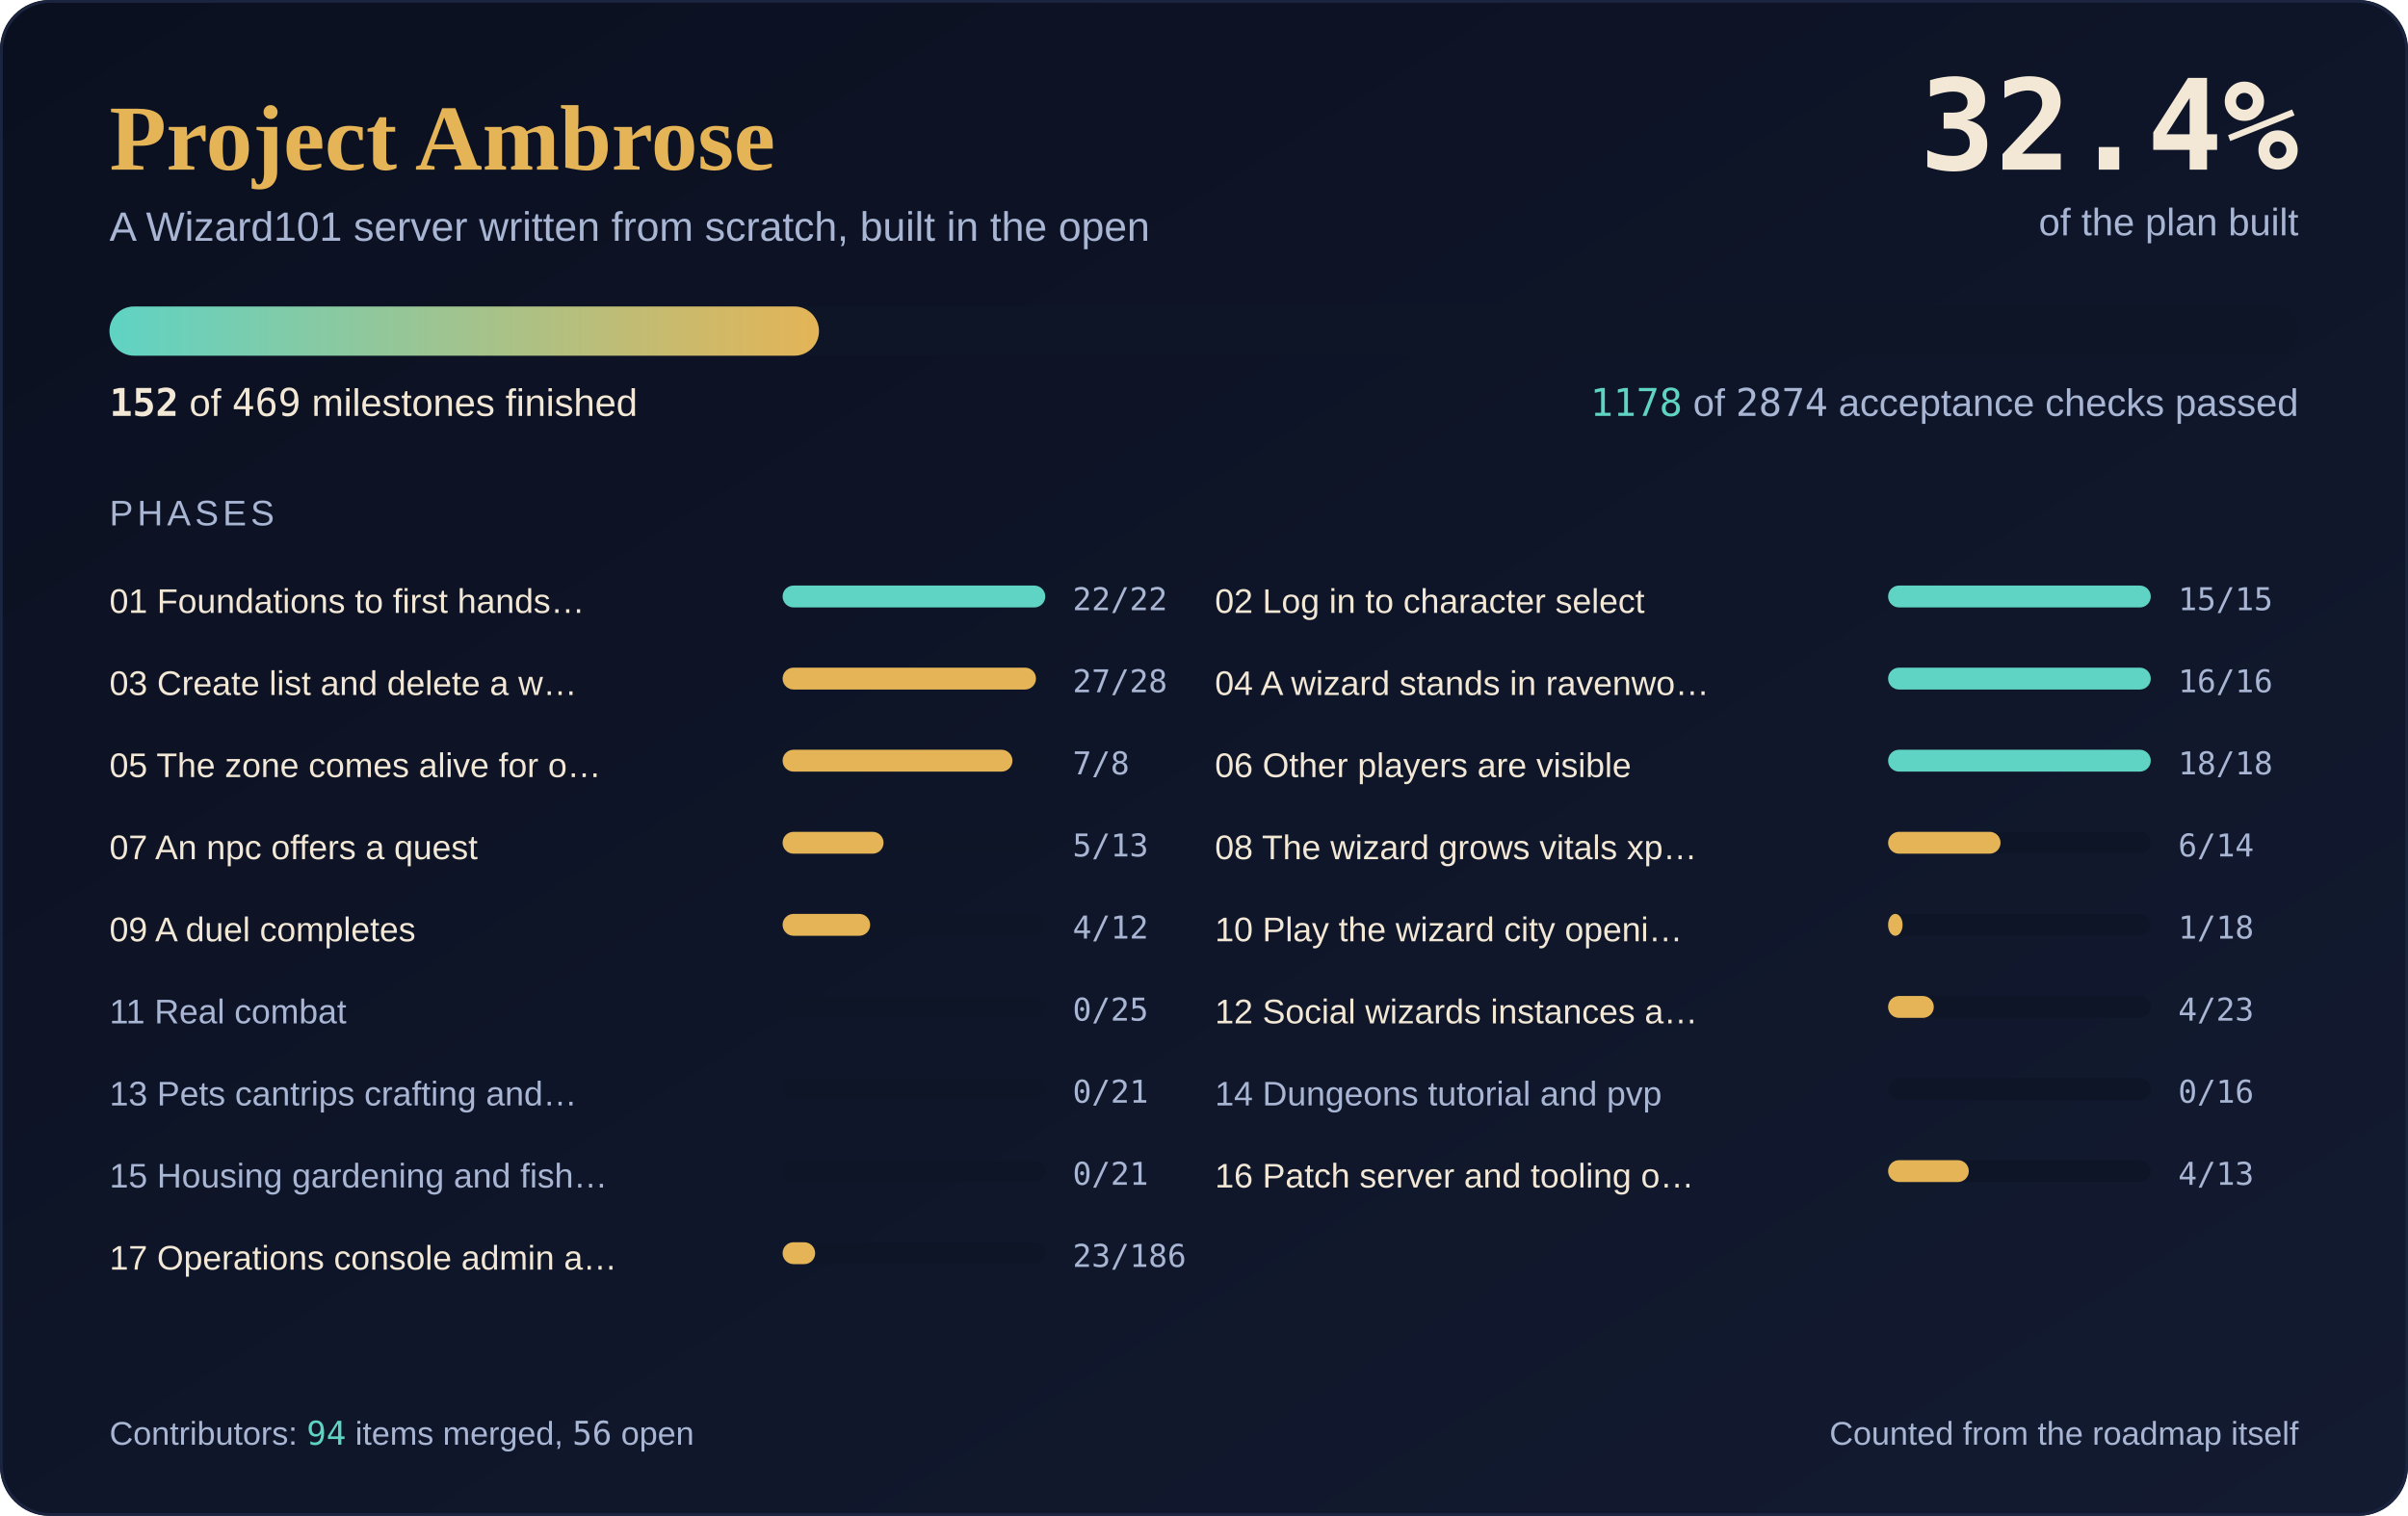
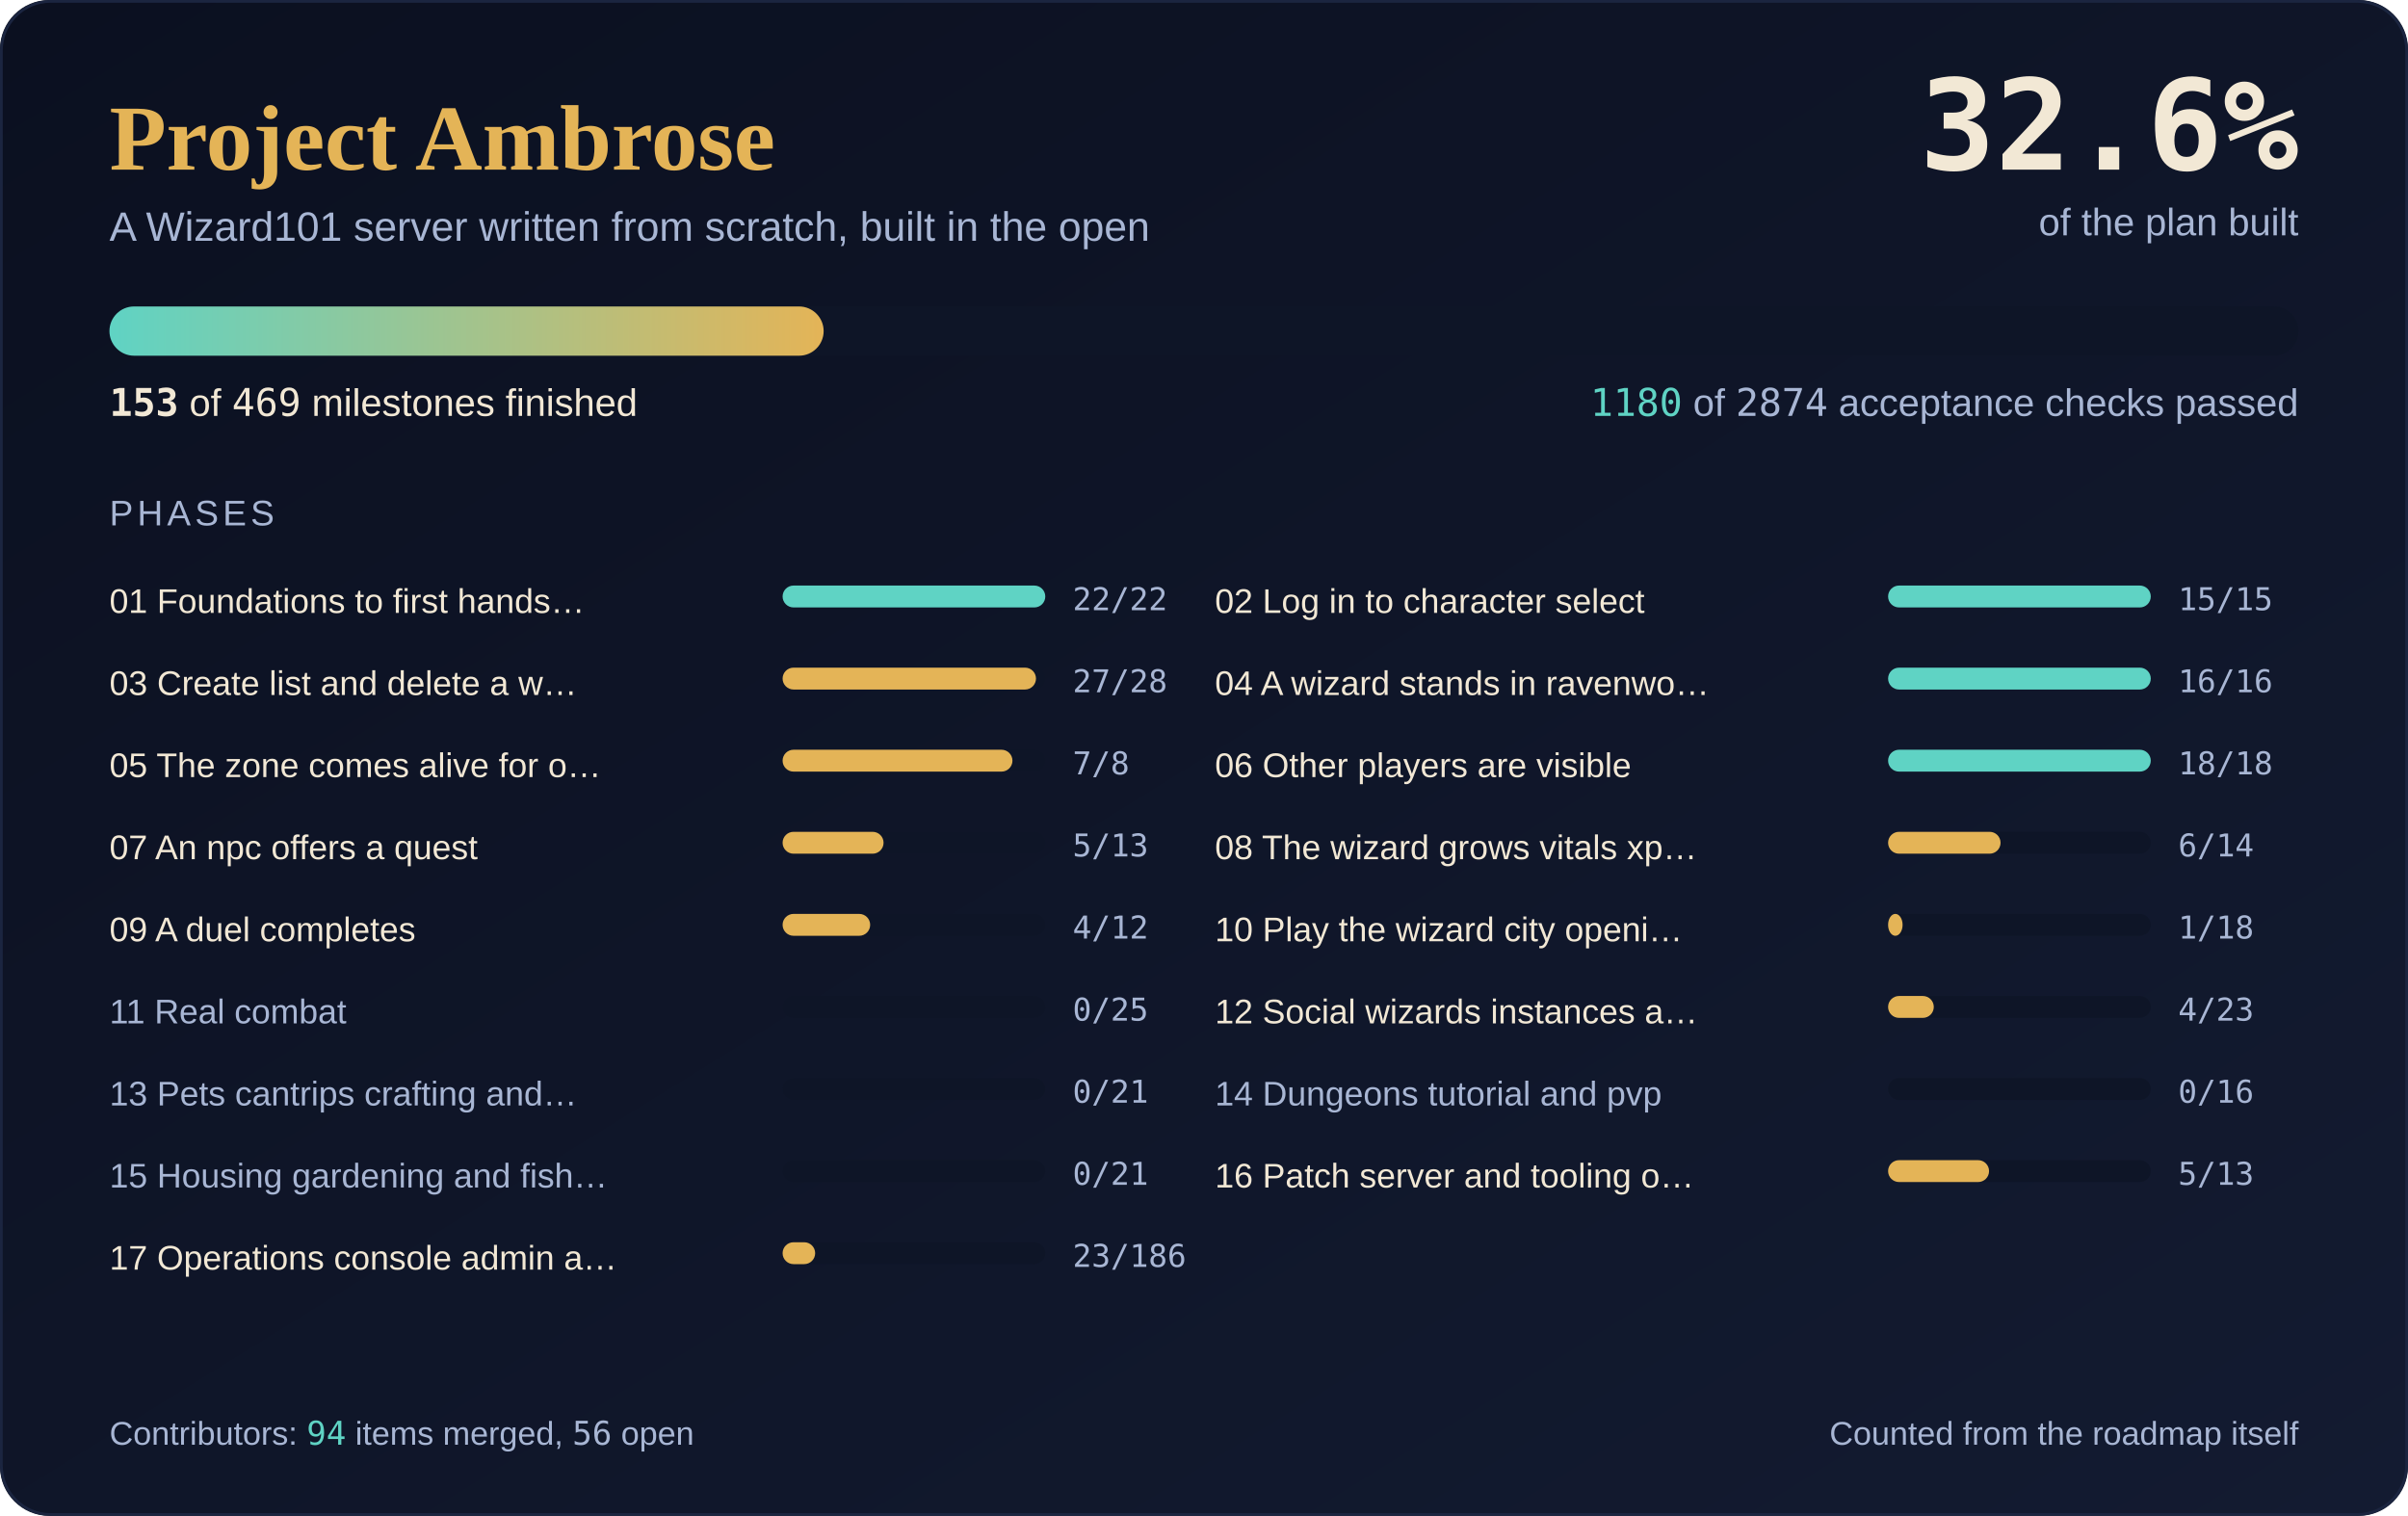
- <svg xmlns="http://www.w3.org/2000/svg" width="880" height="554" viewBox="0 0 880 554" role="img" aria-label="Project Ambrose progress: 152 of 469 milestones complete, 32.4 percent">
+ <svg xmlns="http://www.w3.org/2000/svg" width="880" height="554" viewBox="0 0 880 554" role="img" aria-label="Project Ambrose progress: 153 of 469 milestones complete, 32.6 percent">
  <defs>
    <linearGradient id="sky" x1="0" y1="0" x2="1" y2="1">
      <stop offset="0" stop-color="#0B1020" />
      <stop offset="1" stop-color="#131B31" />
    </linearGradient>
    <linearGradient id="fill" x1="0" y1="0" x2="1" y2="0">
      <stop offset="0" stop-color="#5FD3C4" />
      <stop offset="1" stop-color="#E4B457" />
    </linearGradient>
  </defs>
  <rect width="880" height="554" rx="18" fill="url(#sky)" />
  <rect x="0.5" y="0.5" width="879" height="553" rx="18" fill="none" stroke="#1B2540" />
  <text x="40" y="62" font-family="'Cormorant Garamond', Georgia, 'Times New Roman', serif" font-size="34" font-weight="600" fill="#E4B457">Project Ambrose</text>
  <text x="40" y="88" font-family="Karla, 'Segoe UI', 'Helvetica Neue', Arial, sans-serif" font-size="15" fill="#A8B6D4">A Wizard101 server written from scratch, built in the open</text>
-   <text x="840" y="62" text-anchor="end" font-family="'JetBrains Mono', Consolas, 'DejaVu Sans Mono', monospace" font-size="46" font-weight="700" fill="#F2E8D5">32.4%</text>
+   <text x="840" y="62" text-anchor="end" font-family="'JetBrains Mono', Consolas, 'DejaVu Sans Mono', monospace" font-size="46" font-weight="700" fill="#F2E8D5">32.6%</text>
  <text x="840" y="86" text-anchor="end" font-family="Karla, 'Segoe UI', 'Helvetica Neue', Arial, sans-serif" font-size="14" fill="#A8B6D4">of the plan built</text>
  <rect x="40" y="112" width="800" height="18" rx="9.0" fill="#0E1527" />
-   <rect x="40" y="112" width="259.3" height="18" rx="9.0" fill="url(#fill)" />
+   <rect x="40" y="112" width="261.0" height="18" rx="9.0" fill="url(#fill)" />
  <text x="40" y="152" font-family="Karla, 'Segoe UI', 'Helvetica Neue', Arial, sans-serif" font-size="14" fill="#F2E8D5">
-     <tspan font-family="'JetBrains Mono', Consolas, 'DejaVu Sans Mono', monospace" font-weight="700">152</tspan> of <tspan font-family="'JetBrains Mono', Consolas, 'DejaVu Sans Mono', monospace">469</tspan> milestones finished</text>
+     <tspan font-family="'JetBrains Mono', Consolas, 'DejaVu Sans Mono', monospace" font-weight="700">153</tspan> of <tspan font-family="'JetBrains Mono', Consolas, 'DejaVu Sans Mono', monospace">469</tspan> milestones finished</text>
  <text x="840" y="152" text-anchor="end" font-family="Karla, 'Segoe UI', 'Helvetica Neue', Arial, sans-serif" font-size="14" fill="#A8B6D4">
-     <tspan font-family="'JetBrains Mono', Consolas, 'DejaVu Sans Mono', monospace" fill="#5FD3C4">1178</tspan> of <tspan font-family="'JetBrains Mono', Consolas, 'DejaVu Sans Mono', monospace">2874</tspan> acceptance checks passed</text>
+     <tspan font-family="'JetBrains Mono', Consolas, 'DejaVu Sans Mono', monospace" fill="#5FD3C4">1180</tspan> of <tspan font-family="'JetBrains Mono', Consolas, 'DejaVu Sans Mono', monospace">2874</tspan> acceptance checks passed</text>
  <text x="40" y="192" font-family="Karla, 'Segoe UI', 'Helvetica Neue', Arial, sans-serif" font-size="13" fill="#A8B6D4" letter-spacing="1.5">PHASES</text>
  <text x="40" y="224" font-family="Karla, 'Segoe UI', 'Helvetica Neue', Arial, sans-serif" font-size="12.5" fill="#F2E8D5">01 Foundations to first hands…</text>
  <rect x="286" y="214" width="96" height="8" rx="4.0" fill="#0E1527" />
  <rect x="286" y="214" width="96.0" height="8" rx="4.0" fill="#5FD3C4" />
  <text x="392" y="223" font-family="'JetBrains Mono', Consolas, 'DejaVu Sans Mono', monospace" font-size="11.5" fill="#A8B6D4">22/22</text>
  <text x="444" y="224" font-family="Karla, 'Segoe UI', 'Helvetica Neue', Arial, sans-serif" font-size="12.5" fill="#F2E8D5">02 Log in to character select</text>
  <rect x="690" y="214" width="96" height="8" rx="4.0" fill="#0E1527" />
  <rect x="690" y="214" width="96.0" height="8" rx="4.0" fill="#5FD3C4" />
  <text x="796" y="223" font-family="'JetBrains Mono', Consolas, 'DejaVu Sans Mono', monospace" font-size="11.5" fill="#A8B6D4">15/15</text>
  <text x="40" y="254" font-family="Karla, 'Segoe UI', 'Helvetica Neue', Arial, sans-serif" font-size="12.5" fill="#F2E8D5">03 Create list and delete a w…</text>
  <rect x="286" y="244" width="96" height="8" rx="4.0" fill="#0E1527" />
  <rect x="286" y="244" width="92.6" height="8" rx="4.0" fill="#E4B457" />
  <text x="392" y="253" font-family="'JetBrains Mono', Consolas, 'DejaVu Sans Mono', monospace" font-size="11.5" fill="#A8B6D4">27/28</text>
  <text x="444" y="254" font-family="Karla, 'Segoe UI', 'Helvetica Neue', Arial, sans-serif" font-size="12.5" fill="#F2E8D5">04 A wizard stands in ravenwo…</text>
  <rect x="690" y="244" width="96" height="8" rx="4.0" fill="#0E1527" />
  <rect x="690" y="244" width="96.0" height="8" rx="4.0" fill="#5FD3C4" />
  <text x="796" y="253" font-family="'JetBrains Mono', Consolas, 'DejaVu Sans Mono', monospace" font-size="11.5" fill="#A8B6D4">16/16</text>
  <text x="40" y="284" font-family="Karla, 'Segoe UI', 'Helvetica Neue', Arial, sans-serif" font-size="12.5" fill="#F2E8D5">05 The zone comes alive for o…</text>
  <rect x="286" y="274" width="96" height="8" rx="4.0" fill="#0E1527" />
  <rect x="286" y="274" width="84.0" height="8" rx="4.0" fill="#E4B457" />
  <text x="392" y="283" font-family="'JetBrains Mono', Consolas, 'DejaVu Sans Mono', monospace" font-size="11.5" fill="#A8B6D4">7/8</text>
  <text x="444" y="284" font-family="Karla, 'Segoe UI', 'Helvetica Neue', Arial, sans-serif" font-size="12.5" fill="#F2E8D5">06 Other players are visible</text>
  <rect x="690" y="274" width="96" height="8" rx="4.0" fill="#0E1527" />
  <rect x="690" y="274" width="96.0" height="8" rx="4.0" fill="#5FD3C4" />
  <text x="796" y="283" font-family="'JetBrains Mono', Consolas, 'DejaVu Sans Mono', monospace" font-size="11.5" fill="#A8B6D4">18/18</text>
  <text x="40" y="314" font-family="Karla, 'Segoe UI', 'Helvetica Neue', Arial, sans-serif" font-size="12.5" fill="#F2E8D5">07 An npc offers a quest</text>
  <rect x="286" y="304" width="96" height="8" rx="4.0" fill="#0E1527" />
  <rect x="286" y="304" width="36.9" height="8" rx="4.0" fill="#E4B457" />
  <text x="392" y="313" font-family="'JetBrains Mono', Consolas, 'DejaVu Sans Mono', monospace" font-size="11.5" fill="#A8B6D4">5/13</text>
  <text x="444" y="314" font-family="Karla, 'Segoe UI', 'Helvetica Neue', Arial, sans-serif" font-size="12.5" fill="#F2E8D5">08 The wizard grows vitals xp…</text>
  <rect x="690" y="304" width="96" height="8" rx="4.0" fill="#0E1527" />
  <rect x="690" y="304" width="41.1" height="8" rx="4.0" fill="#E4B457" />
  <text x="796" y="313" font-family="'JetBrains Mono', Consolas, 'DejaVu Sans Mono', monospace" font-size="11.5" fill="#A8B6D4">6/14</text>
  <text x="40" y="344" font-family="Karla, 'Segoe UI', 'Helvetica Neue', Arial, sans-serif" font-size="12.5" fill="#F2E8D5">09 A duel completes</text>
  <rect x="286" y="334" width="96" height="8" rx="4.0" fill="#0E1527" />
  <rect x="286" y="334" width="32.0" height="8" rx="4.0" fill="#E4B457" />
  <text x="392" y="343" font-family="'JetBrains Mono', Consolas, 'DejaVu Sans Mono', monospace" font-size="11.5" fill="#A8B6D4">4/12</text>
  <text x="444" y="344" font-family="Karla, 'Segoe UI', 'Helvetica Neue', Arial, sans-serif" font-size="12.5" fill="#F2E8D5">10 Play the wizard city openi…</text>
  <rect x="690" y="334" width="96" height="8" rx="4.0" fill="#0E1527" />
  <rect x="690" y="334" width="5.3" height="8" rx="4.0" fill="#E4B457" />
  <text x="796" y="343" font-family="'JetBrains Mono', Consolas, 'DejaVu Sans Mono', monospace" font-size="11.5" fill="#A8B6D4">1/18</text>
  <text x="40" y="374" font-family="Karla, 'Segoe UI', 'Helvetica Neue', Arial, sans-serif" font-size="12.5" fill="#A8B6D4">11 Real combat</text>
  <rect x="286" y="364" width="96" height="8" rx="4.0" fill="#0E1527" />
  <text x="392" y="373" font-family="'JetBrains Mono', Consolas, 'DejaVu Sans Mono', monospace" font-size="11.5" fill="#A8B6D4">0/25</text>
  <text x="444" y="374" font-family="Karla, 'Segoe UI', 'Helvetica Neue', Arial, sans-serif" font-size="12.5" fill="#F2E8D5">12 Social wizards instances a…</text>
  <rect x="690" y="364" width="96" height="8" rx="4.0" fill="#0E1527" />
  <rect x="690" y="364" width="16.7" height="8" rx="4.0" fill="#E4B457" />
  <text x="796" y="373" font-family="'JetBrains Mono', Consolas, 'DejaVu Sans Mono', monospace" font-size="11.5" fill="#A8B6D4">4/23</text>
  <text x="40" y="404" font-family="Karla, 'Segoe UI', 'Helvetica Neue', Arial, sans-serif" font-size="12.5" fill="#A8B6D4">13 Pets cantrips crafting and…</text>
  <rect x="286" y="394" width="96" height="8" rx="4.0" fill="#0E1527" />
  <text x="392" y="403" font-family="'JetBrains Mono', Consolas, 'DejaVu Sans Mono', monospace" font-size="11.5" fill="#A8B6D4">0/21</text>
  <text x="444" y="404" font-family="Karla, 'Segoe UI', 'Helvetica Neue', Arial, sans-serif" font-size="12.5" fill="#A8B6D4">14 Dungeons tutorial and pvp</text>
  <rect x="690" y="394" width="96" height="8" rx="4.0" fill="#0E1527" />
  <text x="796" y="403" font-family="'JetBrains Mono', Consolas, 'DejaVu Sans Mono', monospace" font-size="11.5" fill="#A8B6D4">0/16</text>
  <text x="40" y="434" font-family="Karla, 'Segoe UI', 'Helvetica Neue', Arial, sans-serif" font-size="12.5" fill="#A8B6D4">15 Housing gardening and fish…</text>
  <rect x="286" y="424" width="96" height="8" rx="4.0" fill="#0E1527" />
  <text x="392" y="433" font-family="'JetBrains Mono', Consolas, 'DejaVu Sans Mono', monospace" font-size="11.5" fill="#A8B6D4">0/21</text>
  <text x="444" y="434" font-family="Karla, 'Segoe UI', 'Helvetica Neue', Arial, sans-serif" font-size="12.5" fill="#F2E8D5">16 Patch server and tooling o…</text>
  <rect x="690" y="424" width="96" height="8" rx="4.0" fill="#0E1527" />
-   <rect x="690" y="424" width="29.5" height="8" rx="4.0" fill="#E4B457" />
-   <text x="796" y="433" font-family="'JetBrains Mono', Consolas, 'DejaVu Sans Mono', monospace" font-size="11.5" fill="#A8B6D4">4/13</text>
+   <rect x="690" y="424" width="36.9" height="8" rx="4.0" fill="#E4B457" />
+   <text x="796" y="433" font-family="'JetBrains Mono', Consolas, 'DejaVu Sans Mono', monospace" font-size="11.5" fill="#A8B6D4">5/13</text>
  <text x="40" y="464" font-family="Karla, 'Segoe UI', 'Helvetica Neue', Arial, sans-serif" font-size="12.5" fill="#F2E8D5">17 Operations console admin a…</text>
  <rect x="286" y="454" width="96" height="8" rx="4.0" fill="#0E1527" />
  <rect x="286" y="454" width="11.9" height="8" rx="4.0" fill="#E4B457" />
  <text x="392" y="463" font-family="'JetBrains Mono', Consolas, 'DejaVu Sans Mono', monospace" font-size="11.5" fill="#A8B6D4">23/186</text>
  <text x="40" y="528" font-family="Karla, 'Segoe UI', 'Helvetica Neue', Arial, sans-serif" font-size="12" fill="#A8B6D4">Contributors: <tspan font-family="'JetBrains Mono', Consolas, 'DejaVu Sans Mono', monospace" fill="#5FD3C4">94</tspan> items merged, <tspan font-family="'JetBrains Mono', Consolas, 'DejaVu Sans Mono', monospace">56</tspan> open</text>
  <text x="840" y="528" text-anchor="end" font-family="Karla, 'Segoe UI', 'Helvetica Neue', Arial, sans-serif" font-size="12" fill="#A8B6D4">Counted from the roadmap itself</text>
</svg>
